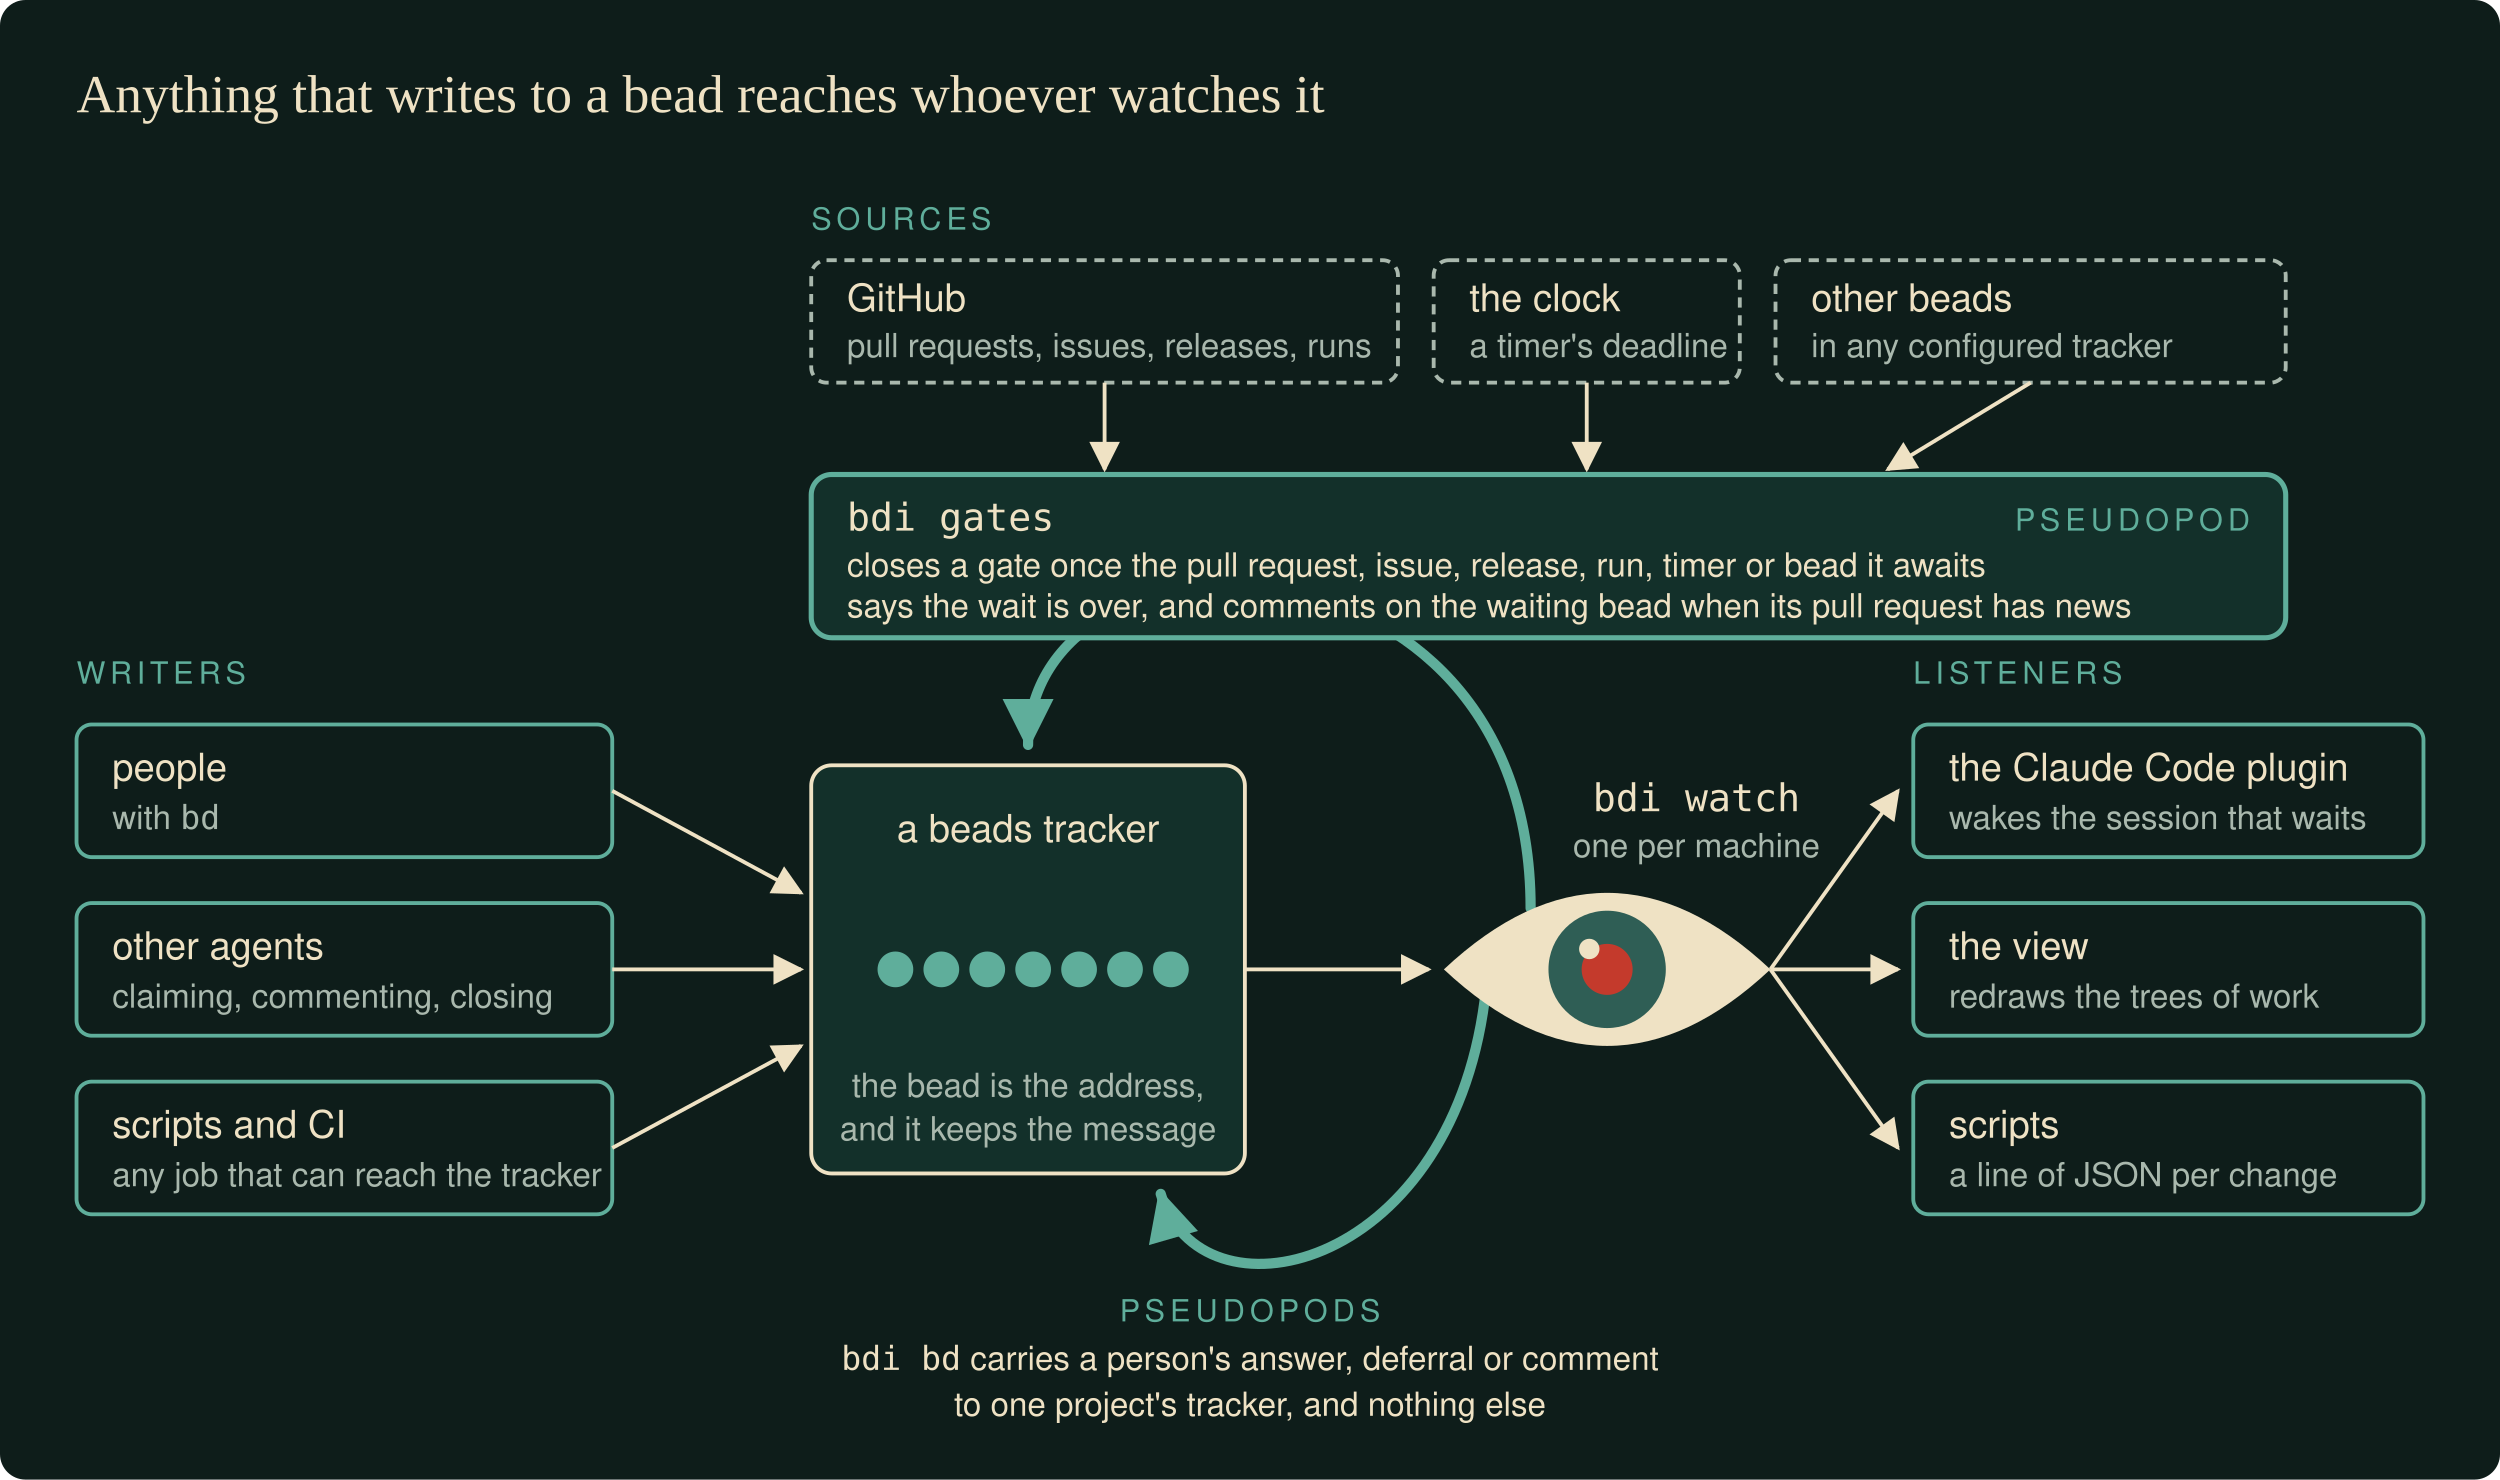
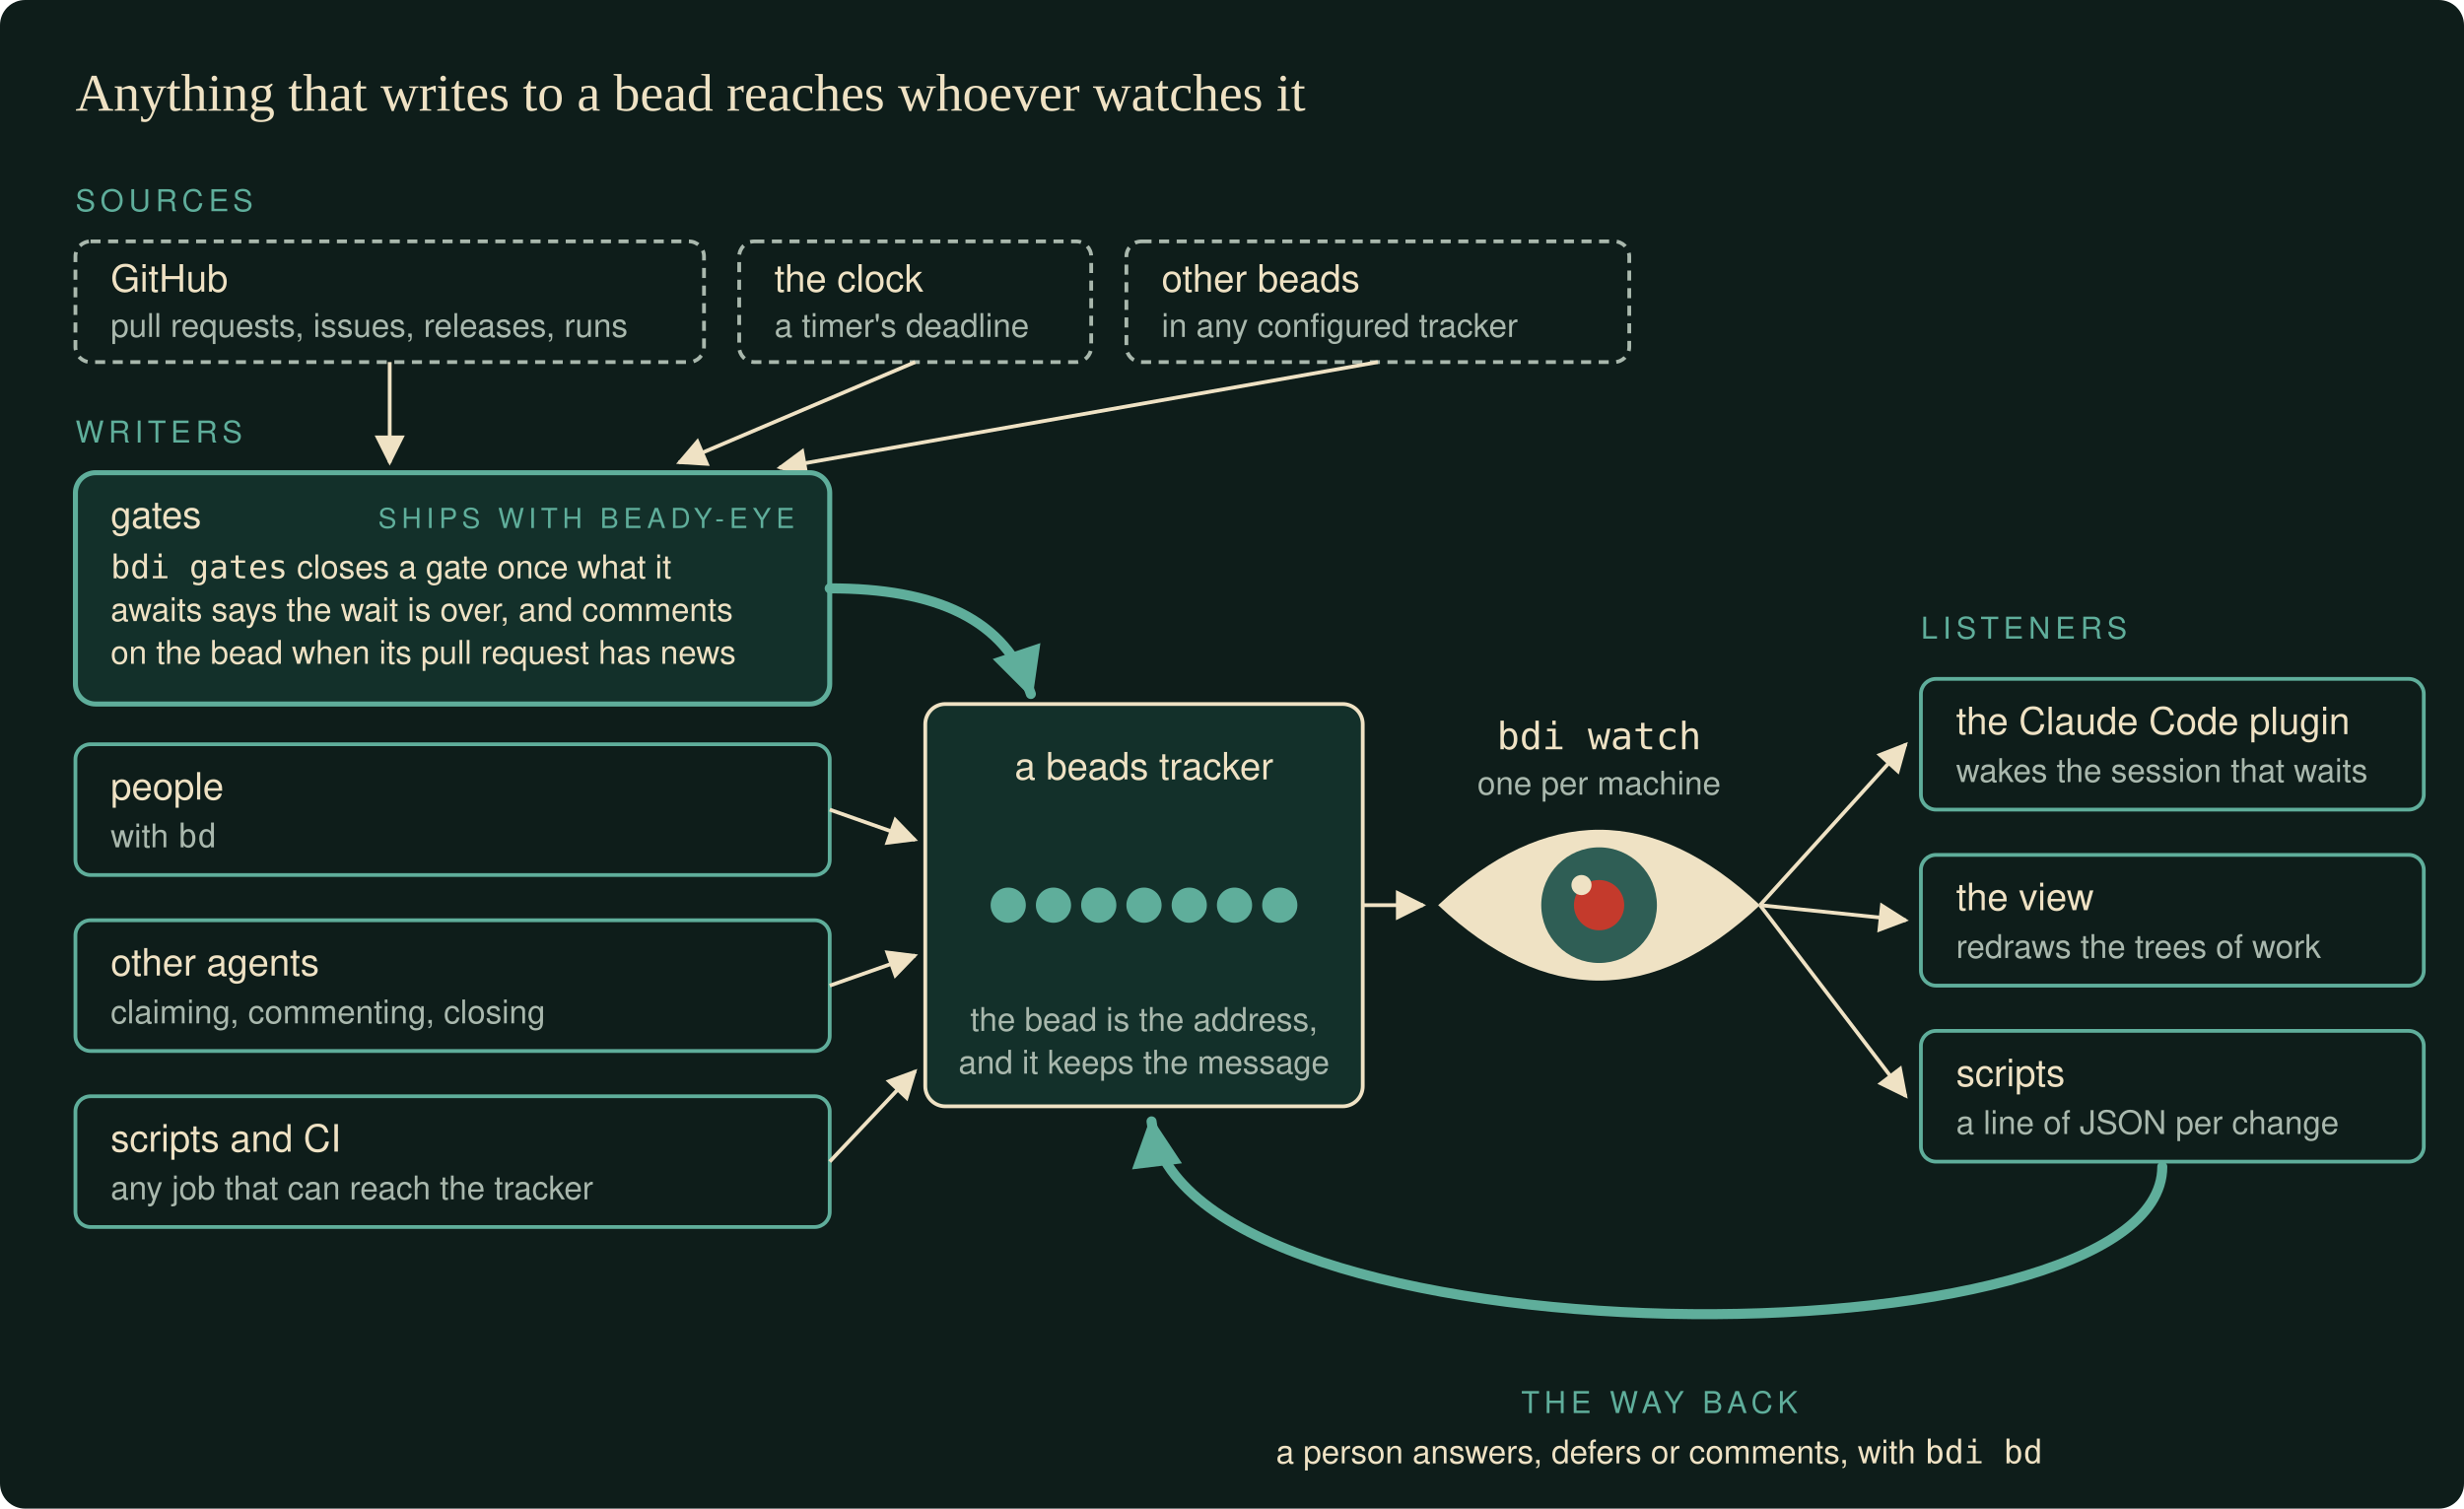
- <svg xmlns="http://www.w3.org/2000/svg" width="980" height="580" viewBox="0 0 980 580" font-family="'Helvetica Neue', Helvetica, Arial, sans-serif" font-size="13">
+ <svg xmlns="http://www.w3.org/2000/svg" width="980" height="600" viewBox="0 0 980 600" font-family="'Helvetica Neue', Helvetica, Arial, sans-serif" font-size="13">
  <defs>
    <marker id="head" viewBox="0 0 10 10" refX="9" refY="5" markerWidth="8" markerHeight="8" orient="auto-start-reverse">
      <path d="M0 0 L10 5 L0 10 z" fill="#efe2c4" />
    </marker>
    <marker id="tentacle-head" viewBox="0 0 10 10" refX="9" refY="5" markerWidth="5" markerHeight="5" orient="auto-start-reverse">
      <path d="M0 0 L10 5 L0 10 z" fill="#5fae9b" />
    </marker>
  </defs>
  <rect width="100%" height="100%" rx="10" fill="#0e1d1a" />
  <text x="30" y="44" font-family="Georgia, 'Times New Roman', serif" font-size="21" fill="#efe2c4">Anything that writes to a bead reaches whoever watches it</text>
-   <text x="318" y="90" font-size="12" letter-spacing="2" fill="#5fae9b">SOURCES</text>
+   <text x="30" y="84" font-size="12" letter-spacing="2" fill="#5fae9b">SOURCES</text>
  <g fill="none" stroke="#a9b8ad" stroke-width="1.5" stroke-dasharray="4 3">
-     <rect x="318" y="102" width="230" height="48" rx="6" />
-     <rect x="562" y="102" width="120" height="48" rx="6" />
-     <rect x="696" y="102" width="200" height="48" rx="6" />
+     <rect x="30" y="96" width="250" height="48" rx="6" />
+     <rect x="294" y="96" width="140" height="48" rx="6" />
+     <rect x="448" y="96" width="200" height="48" rx="6" />
  </g>
  <g fill="#efe2c4">
-     <text x="332" y="122" font-size="15">GitHub</text>
-     <text x="332" y="140" fill="#a9b8ad">pull requests, issues, releases, runs</text>
-     <text x="576" y="122" font-size="15">the clock</text>
-     <text x="576" y="140" fill="#a9b8ad">a timer's deadline</text>
-     <text x="710" y="122" font-size="15">other beads</text>
-     <text x="710" y="140" fill="#a9b8ad">in any configured tracker</text>
+     <text x="44" y="116" font-size="15">GitHub</text>
+     <text x="44" y="134" fill="#a9b8ad">pull requests, issues, releases, runs</text>
+     <text x="308" y="116" font-size="15">the clock</text>
+     <text x="308" y="134" fill="#a9b8ad">a timer's deadline</text>
+     <text x="462" y="116" font-size="15">other beads</text>
+     <text x="462" y="134" fill="#a9b8ad">in any configured tracker</text>
  </g>
  <g stroke="#efe2c4" stroke-width="1.5" fill="none" marker-end="url(#head)">
-     <path d="M433 150 L433 184" />
-     <path d="M622 150 L622 184" />
-     <path d="M796 150 L740 184" />
+     <path d="M155 144 L155 184" />
+     <path d="M364 144 L270 184" />
+     <path d="M548 144 L310 186" />
  </g>
-   <text x="30" y="268" font-size="12" letter-spacing="2" fill="#5fae9b">WRITERS</text>
+   <text x="30" y="176" font-size="12" letter-spacing="2" fill="#5fae9b">WRITERS</text>
+   <rect x="30" y="188" width="300" height="92" rx="8" fill="#13302a" stroke="#5fae9b" stroke-width="2" />
+   <text x="44" y="210" font-size="15" fill="#efe2c4">gates</text>
+   <text x="316" y="210" text-anchor="end" font-size="11" letter-spacing="2" fill="#5fae9b">SHIPS WITH BEADY-EYE</text>
+   <g fill="#efe2c4">
+     <text x="44" y="230">
+       <tspan font-family="ui-monospace, Menlo, Consolas, monospace">bdi gates</tspan> closes a gate once what it</text>
+     <text x="44" y="247">awaits says the wait is over, and comments</text>
+     <text x="44" y="264">on the bead when its pull request has news</text>
+   </g>
  <g fill="none" stroke="#5fae9b" stroke-width="1.5">
-     <rect x="30" y="284" width="210" height="52" rx="6" />
-     <rect x="30" y="354" width="210" height="52" rx="6" />
-     <rect x="30" y="424" width="210" height="52" rx="6" />
+     <rect x="30" y="296" width="300" height="52" rx="6" />
+     <rect x="30" y="366" width="300" height="52" rx="6" />
+     <rect x="30" y="436" width="300" height="52" rx="6" />
  </g>
  <g fill="#efe2c4">
-     <text x="44" y="306" font-size="15">people</text>
-     <text x="44" y="325" fill="#a9b8ad">with <tspan font-family="ui-monospace, Menlo, Consolas, monospace">bd</tspan>
+     <text x="44" y="318" font-size="15">people</text>
+     <text x="44" y="337" fill="#a9b8ad">with <tspan font-family="ui-monospace, Menlo, Consolas, monospace">bd</tspan>
    </text>
-     <text x="44" y="376" font-size="15">other agents</text>
-     <text x="44" y="395" fill="#a9b8ad">claiming, commenting, closing</text>
-     <text x="44" y="446" font-size="15">scripts and CI</text>
-     <text x="44" y="465" fill="#a9b8ad">any job that can reach the tracker</text>
+     <text x="44" y="388" font-size="15">other agents</text>
+     <text x="44" y="407" fill="#a9b8ad">claiming, commenting, closing</text>
+     <text x="44" y="458" font-size="15">scripts and CI</text>
+     <text x="44" y="477" fill="#a9b8ad">any job that can reach the tracker</text>
  </g>
+   <path d="M330 234 C372 234, 400 246, 410 276" stroke="#5fae9b" stroke-width="4" stroke-linecap="round" fill="none" marker-end="url(#tentacle-head)" />
  <g stroke="#efe2c4" stroke-width="1.5" fill="none" marker-end="url(#head)">
-     <path d="M240 310 L314 350" />
-     <path d="M240 380 L314 380" />
-     <path d="M240 450 L314 410" />
+     <path d="M330 322 L364 334" />
+     <path d="M330 392 L364 380" />
+     <path d="M330 462 L364 426" />
  </g>
-   <g stroke="#5fae9b" stroke-width="4" stroke-linecap="round" fill="none" marker-end="url(#tentacle-head)">
-     <path d="M600 356 C600 200, 403 200, 403 292" />
-     <path d="M582 392 C568 500, 470 520, 455 468" />
+   <path d="M860 464 C860 545, 470 545, 458 446" stroke="#5fae9b" stroke-width="4" stroke-linecap="round" fill="none" marker-end="url(#tentacle-head)" />
+   <rect x="368" y="280" width="174" height="160" rx="8" fill="#13302a" stroke="#efe2c4" stroke-width="1.5" />
+   <text x="455" y="310" text-anchor="middle" font-size="15" fill="#efe2c4">a beads tracker</text>
+   <g fill="#5fae9b">
+     <circle cx="401" cy="360" r="7" />
+     <circle cx="419" cy="360" r="7" />
+     <circle cx="437" cy="360" r="7" />
+     <circle cx="455" cy="360" r="7" />
+     <circle cx="473" cy="360" r="7" />
+     <circle cx="491" cy="360" r="7" />
+     <circle cx="509" cy="360" r="7" />
  </g>
-   <rect x="318" y="186" width="578" height="64" rx="8" fill="#13302a" stroke="#5fae9b" stroke-width="2" />
-   <text x="332" y="208" font-family="ui-monospace, Menlo, Consolas, monospace" font-size="15" fill="#efe2c4">bdi gates</text>
-   <text x="882" y="208" text-anchor="end" font-size="12" letter-spacing="2" fill="#5fae9b">PSEUDOPOD</text>
-   <text x="332" y="226" fill="#efe2c4">closes a gate once the pull request, issue, release, run, timer or bead it awaits</text>
-   <text x="332" y="242" fill="#efe2c4">says the wait is over, and comments on the waiting bead when its pull request has news</text>
-   <rect x="318" y="300" width="170" height="160" rx="8" fill="#13302a" stroke="#efe2c4" stroke-width="1.5" />
-   <text x="403" y="330" text-anchor="middle" font-size="15" fill="#efe2c4">a beads tracker</text>
-   <g fill="#5fae9b">
-     <circle cx="351" cy="380" r="7" />
-     <circle cx="369" cy="380" r="7" />
-     <circle cx="387" cy="380" r="7" />
-     <circle cx="405" cy="380" r="7" />
-     <circle cx="423" cy="380" r="7" />
-     <circle cx="441" cy="380" r="7" />
-     <circle cx="459" cy="380" r="7" />
-   </g>
-   <text x="403" y="430" text-anchor="middle" fill="#a9b8ad">the bead is the address,</text>
-   <text x="403" y="447" text-anchor="middle" fill="#a9b8ad">and it keeps the message</text>
-   <path d="M488 380 L560 380" stroke="#efe2c4" stroke-width="1.5" fill="none" marker-end="url(#head)" />
-   <path d="M566 380 Q630 320 694 380 Q630 440 566 380 Z" fill="#efe2c4" />
-   <circle cx="630" cy="380" r="23" fill="#2f5e55" />
-   <circle cx="630" cy="380" r="10" fill="#c43a2c" />
-   <circle cx="623" cy="372" r="4" fill="#efe2c4" />
-   <text x="665" y="318" text-anchor="middle" font-family="ui-monospace, Menlo, Consolas, monospace" font-size="15" fill="#efe2c4">bdi watch</text>
-   <text x="665" y="336" text-anchor="middle" fill="#a9b8ad">one per machine</text>
-   <text x="750" y="268" font-size="12" letter-spacing="2" fill="#5fae9b">LISTENERS</text>
+   <text x="455" y="410" text-anchor="middle" fill="#a9b8ad">the bead is the address,</text>
+   <text x="455" y="427" text-anchor="middle" fill="#a9b8ad">and it keeps the message</text>
+   <path d="M542 360 L566 360" stroke="#efe2c4" stroke-width="1.5" fill="none" marker-end="url(#head)" />
+   <path d="M572 360 Q636 300 700 360 Q636 420 572 360 Z" fill="#efe2c4" />
+   <circle cx="636" cy="360" r="23" fill="#2f5e55" />
+   <circle cx="636" cy="360" r="10" fill="#c43a2c" />
+   <circle cx="629" cy="352" r="4" fill="#efe2c4" />
+   <text x="636" y="298" text-anchor="middle" font-family="ui-monospace, Menlo, Consolas, monospace" font-size="15" fill="#efe2c4">bdi watch</text>
+   <text x="636" y="316" text-anchor="middle" fill="#a9b8ad">one per machine</text>
+   <text x="764" y="254" font-size="12" letter-spacing="2" fill="#5fae9b">LISTENERS</text>
  <g stroke="#efe2c4" stroke-width="1.5" fill="none" marker-end="url(#head)">
-     <path d="M694 380 L744 310" />
-     <path d="M694 380 L744 380" />
-     <path d="M694 380 L744 450" />
+     <path d="M700 360 L758 296" />
+     <path d="M700 360 L758 366" />
+     <path d="M700 360 L758 436" />
  </g>
  <g fill="none" stroke="#5fae9b" stroke-width="1.5">
-     <rect x="750" y="284" width="200" height="52" rx="6" />
-     <rect x="750" y="354" width="200" height="52" rx="6" />
-     <rect x="750" y="424" width="200" height="52" rx="6" />
+     <rect x="764" y="270" width="200" height="52" rx="6" />
+     <rect x="764" y="340" width="200" height="52" rx="6" />
+     <rect x="764" y="410" width="200" height="52" rx="6" />
  </g>
  <g fill="#efe2c4">
-     <text x="764" y="306" font-size="15">the Claude Code plugin</text>
-     <text x="764" y="325" fill="#a9b8ad">wakes the session that waits</text>
-     <text x="764" y="376" font-size="15">the view</text>
-     <text x="764" y="395" fill="#a9b8ad">redraws the trees of work</text>
-     <text x="764" y="446" font-size="15">scripts</text>
-     <text x="764" y="465" fill="#a9b8ad">a line of JSON per change</text>
+     <text x="778" y="292" font-size="15">the Claude Code plugin</text>
+     <text x="778" y="311" fill="#a9b8ad">wakes the session that waits</text>
+     <text x="778" y="362" font-size="15">the view</text>
+     <text x="778" y="381" fill="#a9b8ad">redraws the trees of work</text>
+     <text x="778" y="432" font-size="15">scripts</text>
+     <text x="778" y="451" fill="#a9b8ad">a line of JSON per change</text>
  </g>
-   <text x="490" y="518" text-anchor="middle" fill="#5fae9b" font-size="12" letter-spacing="2">PSEUDOPODS</text>
-   <text x="490" y="537" text-anchor="middle" fill="#efe2c4">
-     <tspan font-family="ui-monospace, Menlo, Consolas, monospace">bdi bd</tspan> carries a person's answer, deferral or comment</text>
-   <text x="490" y="555" text-anchor="middle" fill="#efe2c4">to one project's tracker, and nothing else</text>
+   <text x="660" y="562" text-anchor="middle" fill="#5fae9b" font-size="12" letter-spacing="2">THE WAY BACK</text>
+   <text x="660" y="582" text-anchor="middle" fill="#efe2c4">a person answers, defers or comments, with <tspan font-family="ui-monospace, Menlo, Consolas, monospace">bdi bd</tspan>
+   </text>
</svg>
